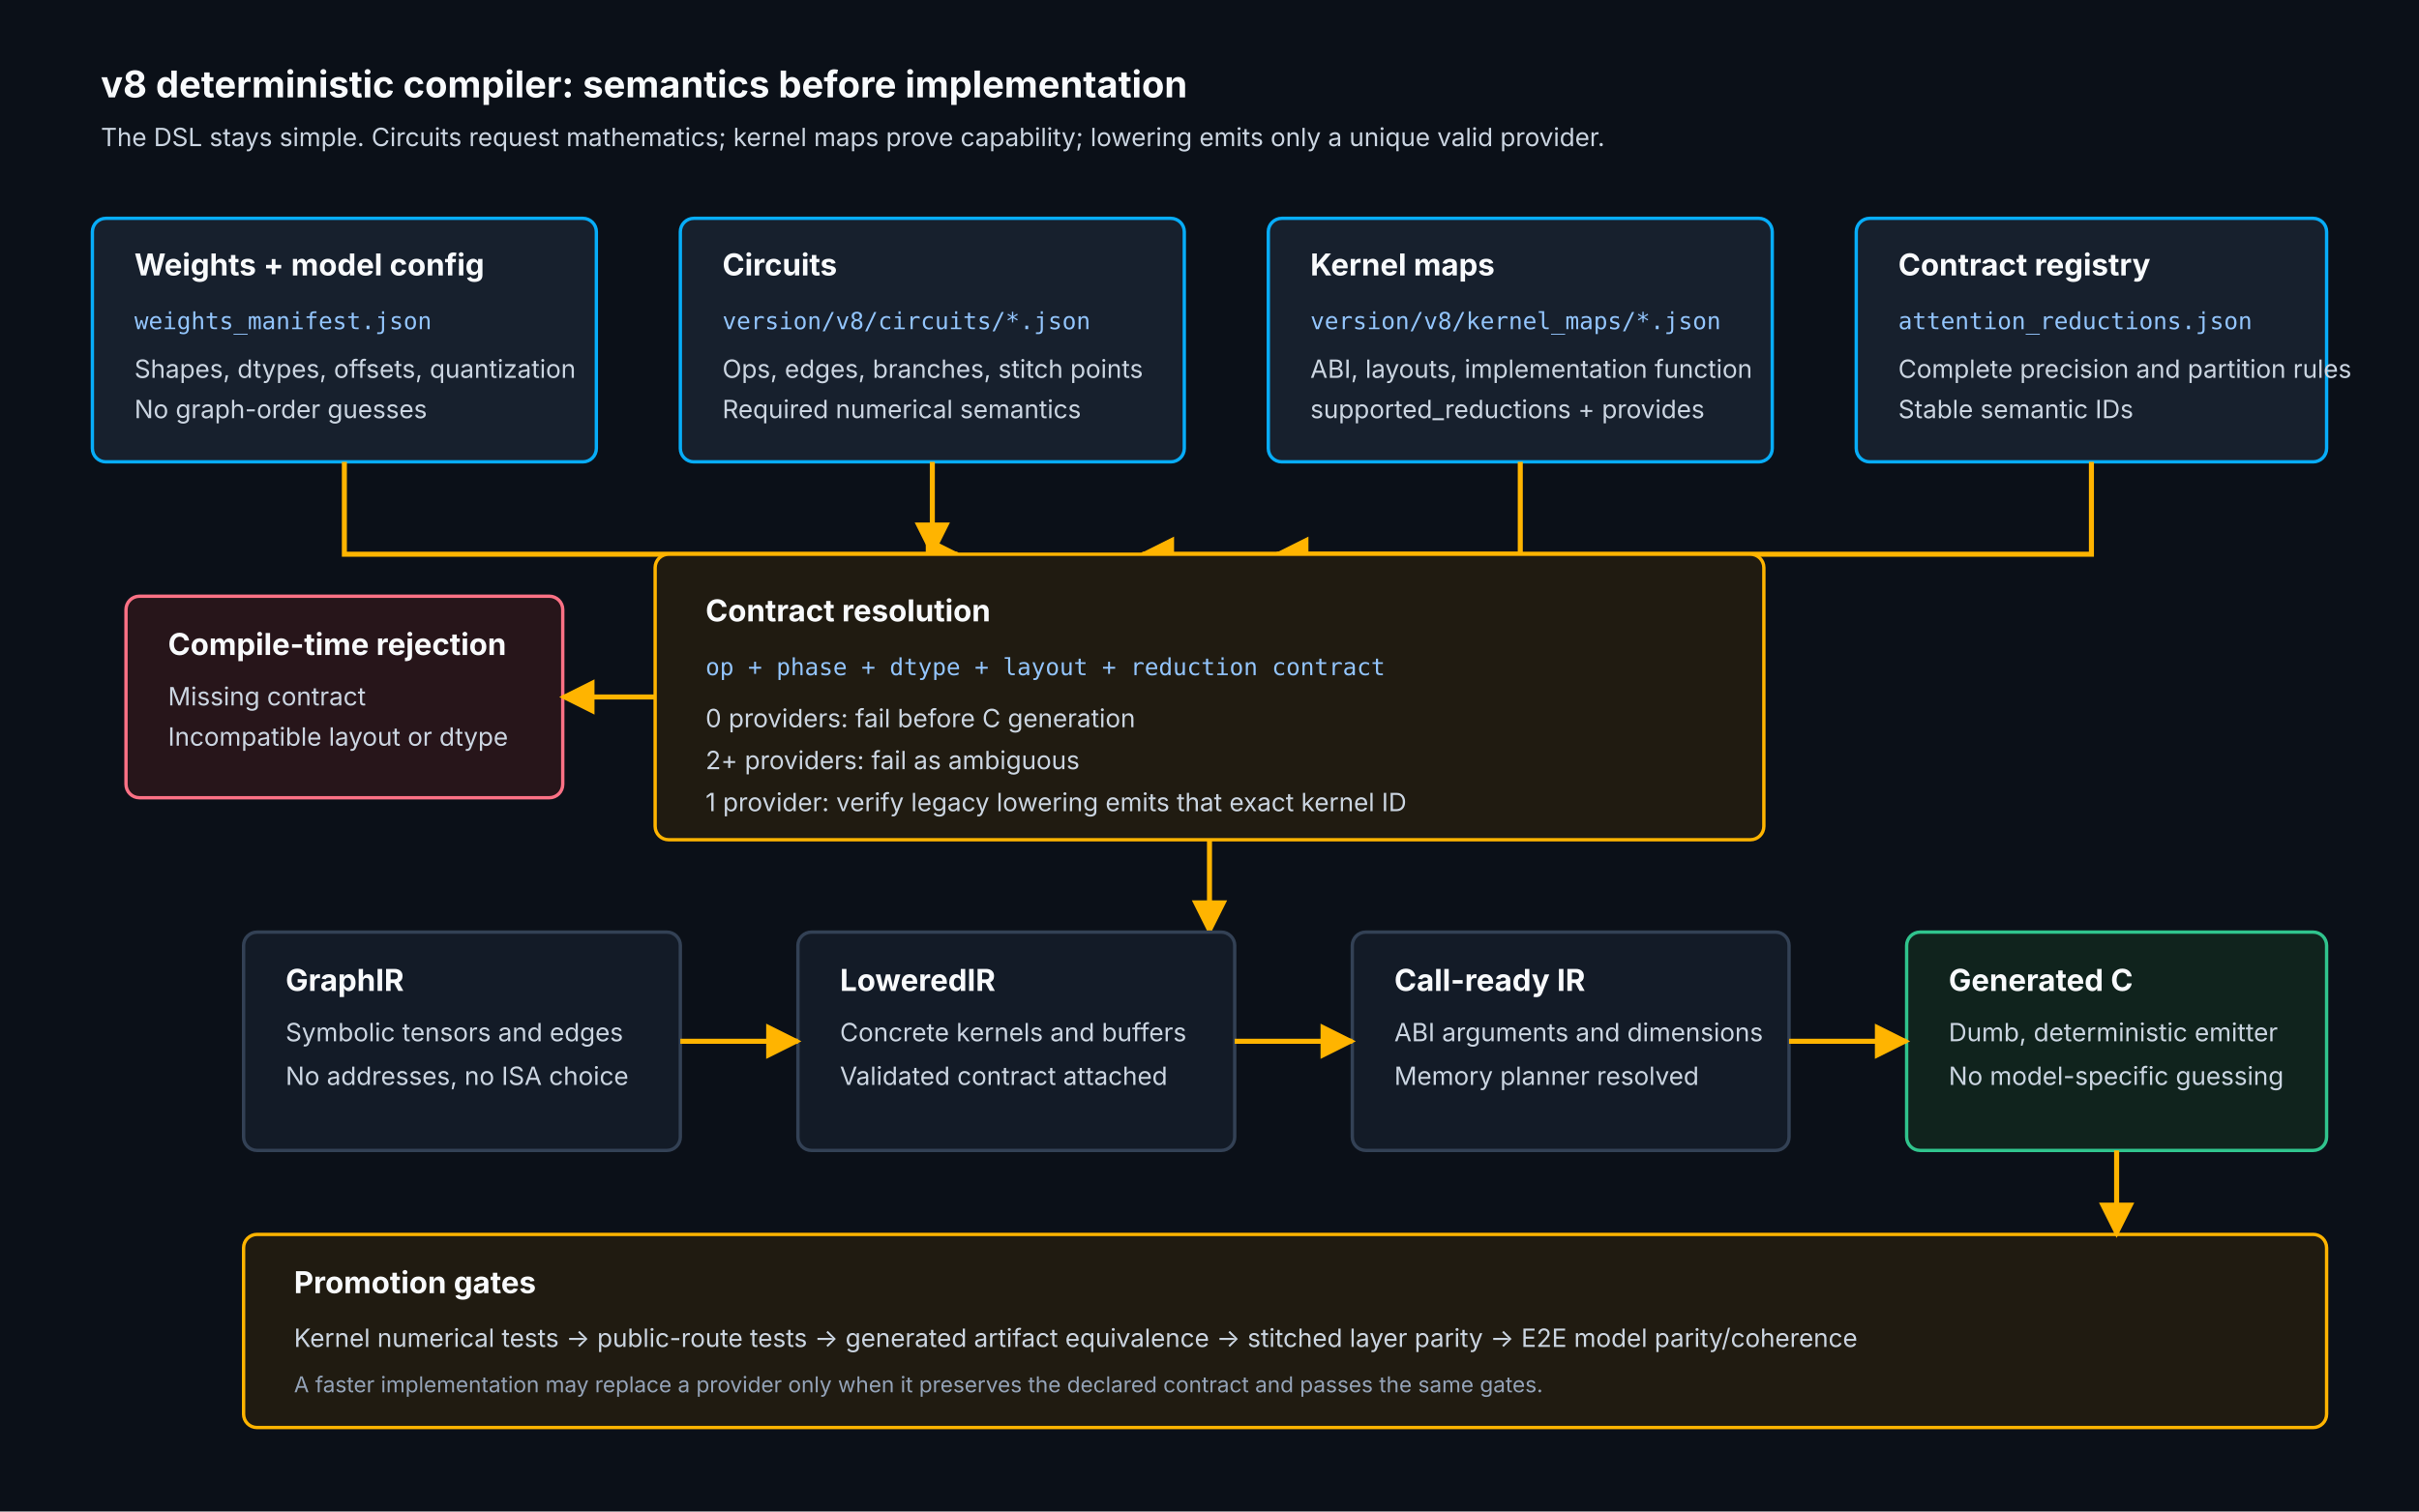
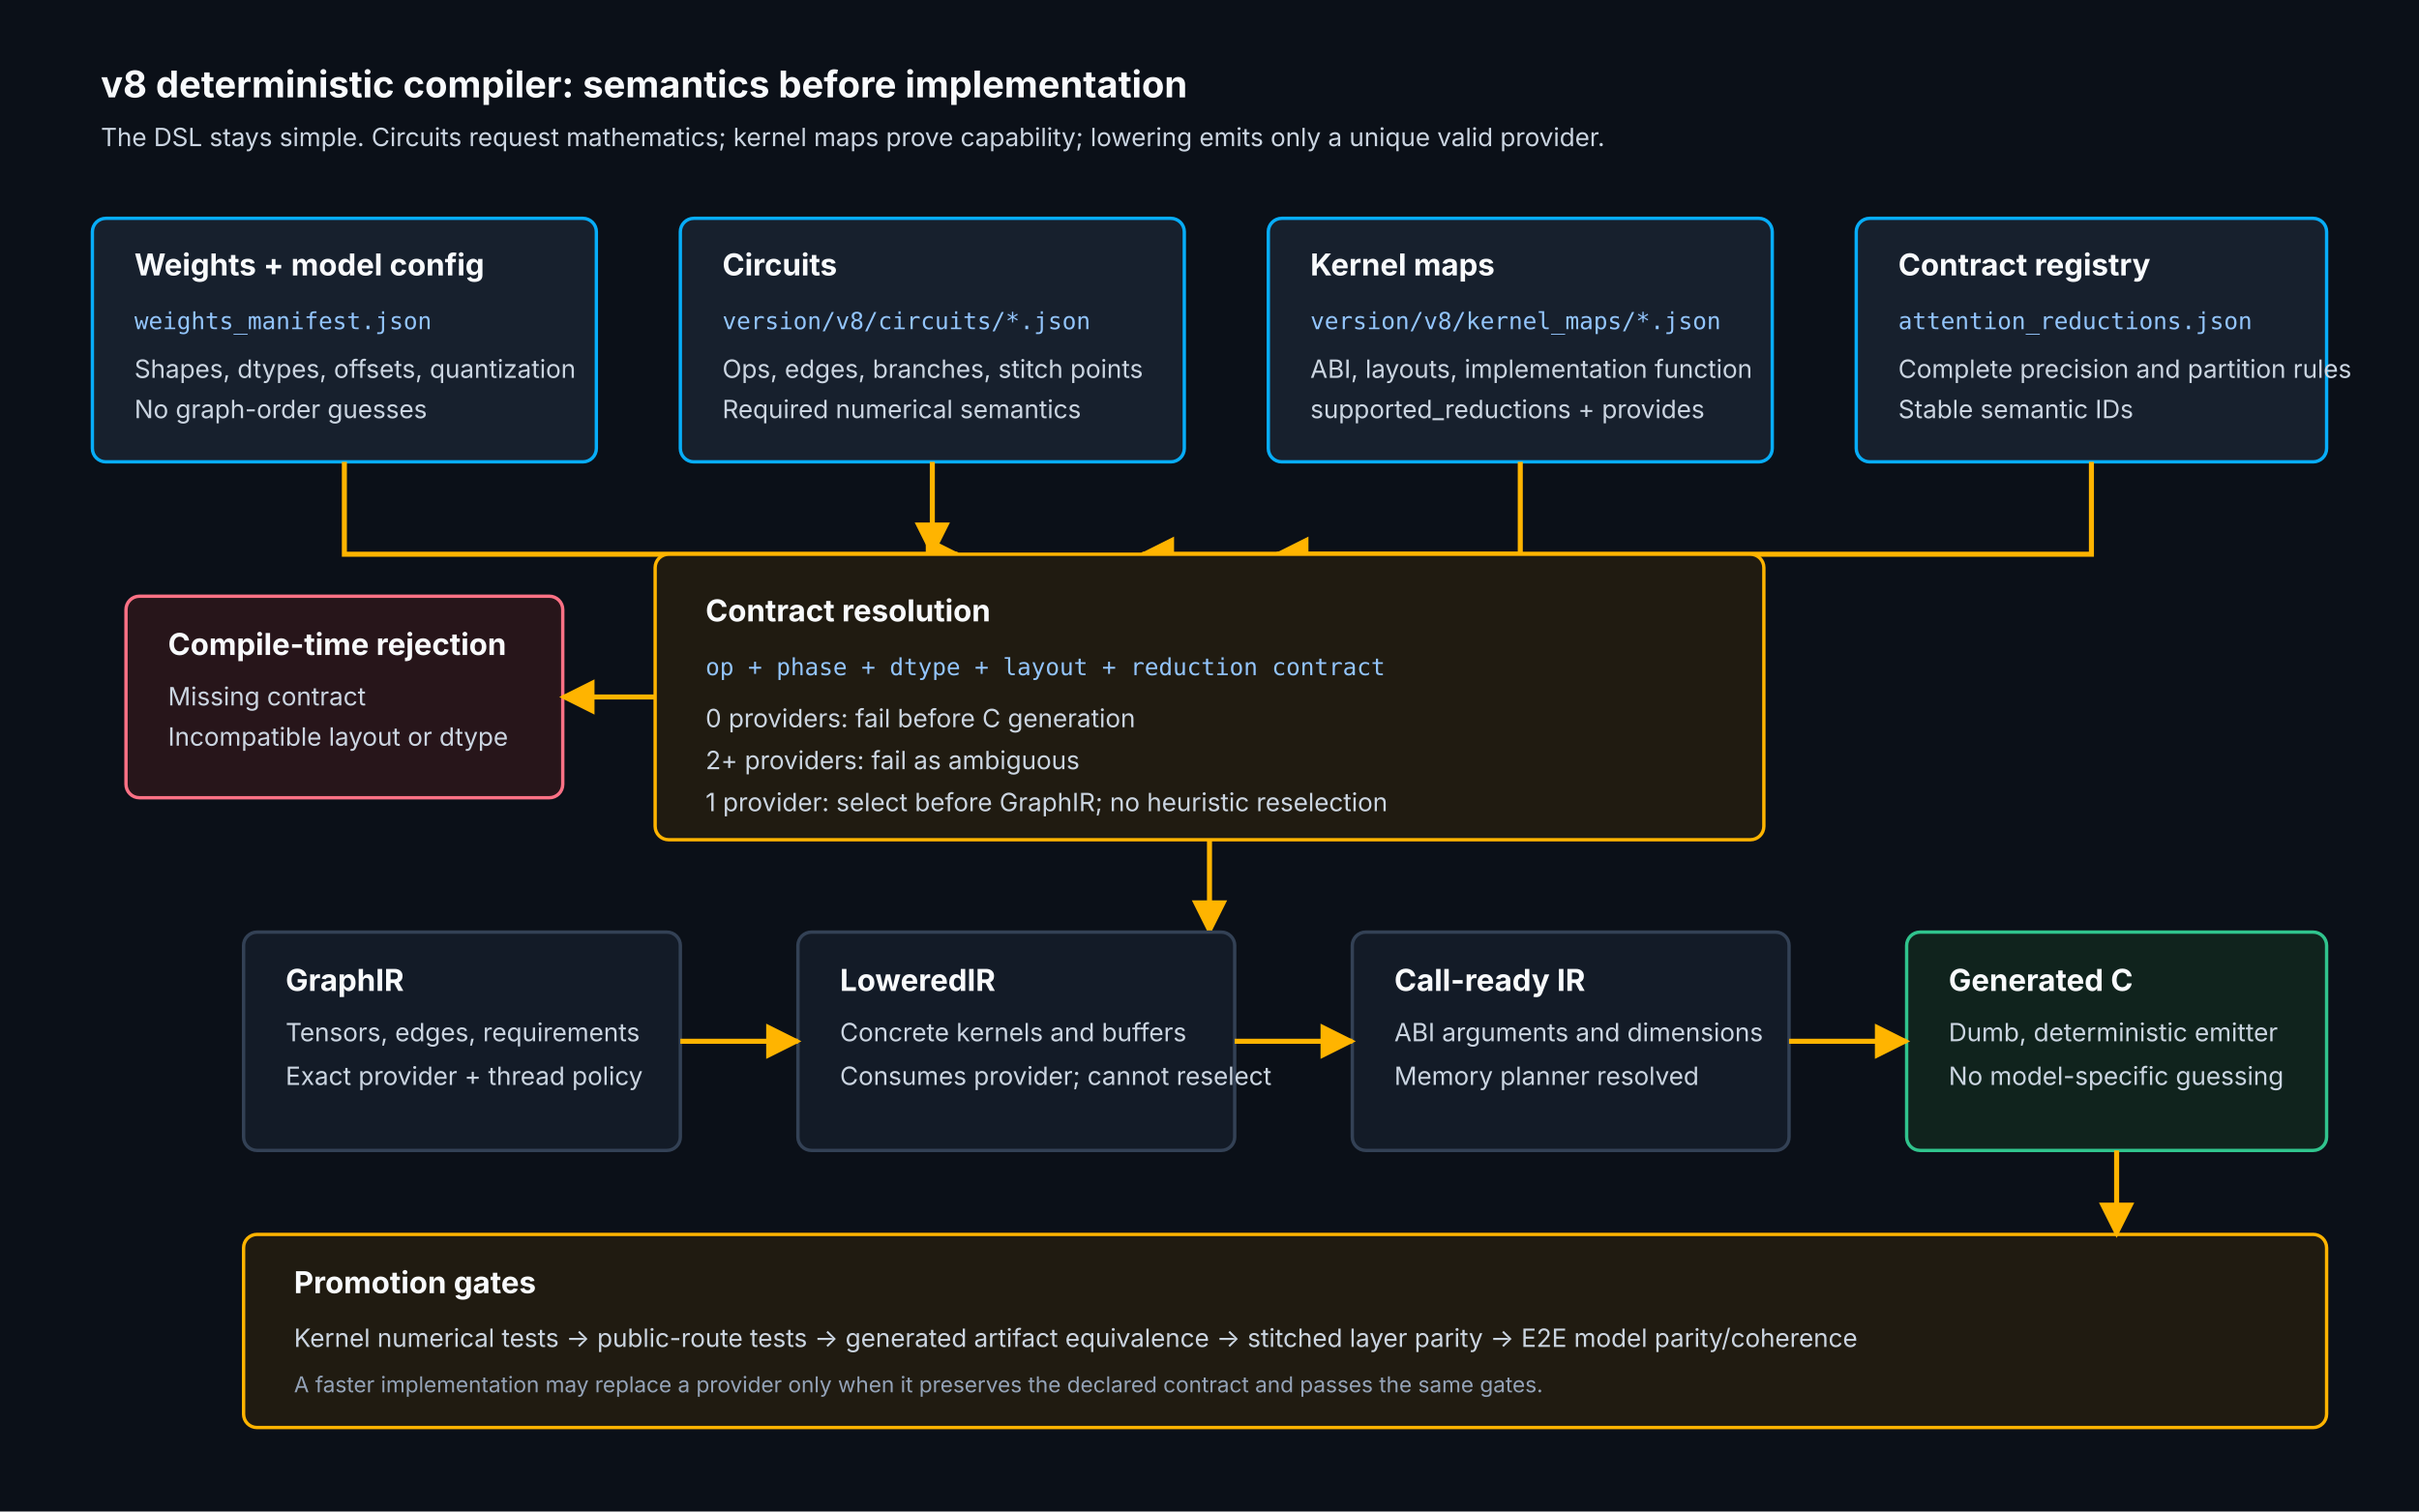
<svg xmlns="http://www.w3.org/2000/svg" width="1440" height="900" viewBox="0 0 1440 900" role="img" aria-labelledby="title desc">
  <defs>
    <marker id="arrow" viewBox="0 0 10 10" refX="9" refY="5" markerWidth="7" markerHeight="7" orient="auto-start-reverse">
      <path d="M 0 0 L 10 5 L 0 10 z" fill="#ffb400" />
    </marker>
    <style>
      .bg{fill:#0b1018}.panel{fill:#131b27;stroke:#334155;stroke-width:2}.input{fill:#17202d;stroke:#07adf8;stroke-width:2}.gate{fill:#201b11;stroke:#ffb400;stroke-width:2}.ok{fill:#10231d;stroke:#30c48d;stroke-width:2}.fail{fill:#27151a;stroke:#fb7185;stroke-width:2}.t{fill:#f8fafc;font:700 22px Inter,Arial,sans-serif}.h{fill:#f8fafc;font:700 18px Inter,Arial,sans-serif}.p{fill:#cbd5e1;font:15px Inter,Arial,sans-serif}.m{fill:#93c5fd;font:14px 'JetBrains Mono',monospace}.small{fill:#94a3b8;font:13px Inter,Arial,sans-serif}.line{fill:none;stroke:#ffb400;stroke-width:3;marker-end:url(#arrow)}
    </style>
  </defs>
  <rect class="bg" width="1440" height="900" />
  <text class="t" x="60" y="58">v8 deterministic compiler: semantics before implementation</text>
  <text class="p" x="60" y="87">The DSL stays simple. Circuits request mathematics; kernel maps prove capability; lowering emits only a unique valid provider.</text>
  <rect class="input" x="55" y="130" width="300" height="145" rx="8" />
  <text class="h" x="80" y="164">Weights + model config</text>
  <text class="m" x="80" y="196">weights_manifest.json</text>
  <text class="p" x="80" y="225">Shapes, dtypes, offsets, quantization</text>
  <text class="p" x="80" y="249">No graph-order guesses</text>
  <rect class="input" x="405" y="130" width="300" height="145" rx="8" />
  <text class="h" x="430" y="164">Circuits</text>
  <text class="m" x="430" y="196">version/v8/circuits/*.json</text>
  <text class="p" x="430" y="225">Ops, edges, branches, stitch points</text>
  <text class="p" x="430" y="249">Required numerical semantics</text>
  <rect class="input" x="755" y="130" width="300" height="145" rx="8" />
  <text class="h" x="780" y="164">Kernel maps</text>
  <text class="m" x="780" y="196">version/v8/kernel_maps/*.json</text>
  <text class="p" x="780" y="225">ABI, layouts, implementation function</text>
  <text class="p" x="780" y="249">supported_reductions + provides</text>
  <rect class="input" x="1105" y="130" width="280" height="145" rx="8" />
  <text class="h" x="1130" y="164">Contract registry</text>
  <text class="m" x="1130" y="196">attention_reductions.json</text>
  <text class="p" x="1130" y="225">Complete precision and partition rules</text>
  <text class="p" x="1130" y="249">Stable semantic IDs</text>
  <path class="line" d="M205 275 V330 H570" />
  <path class="line" d="M555 275 V330" />
  <path class="line" d="M905 275 V330 H680" />
  <path class="line" d="M1245 275 V330 H760" />
  <rect class="gate" x="390" y="330" width="660" height="170" rx="8" />
  <text class="h" x="420" y="370">Contract resolution</text>
  <text class="m" x="420" y="402">op + phase + dtype + layout + reduction contract</text>
  <text class="p" x="420" y="433">0 providers: fail before C generation</text>
  <text class="p" x="420" y="458">2+ providers: fail as ambiguous</text>
-   <text class="p" x="420" y="483">1 provider: verify legacy lowering emits that exact kernel ID</text>
+   <text class="p" x="420" y="483">1 provider: select before GraphIR; no heuristic reselection</text>
  <rect class="fail" x="75" y="355" width="260" height="120" rx="8" />
  <text class="h" x="100" y="390">Compile-time rejection</text>
  <text class="p" x="100" y="420">Missing contract</text>
  <text class="p" x="100" y="444">Incompatible layout or dtype</text>
  <path class="line" d="M390 415 H335" />
  <path class="line" d="M720 500 V555" />
  <rect class="panel" x="145" y="555" width="260" height="130" rx="8" />
  <text class="h" x="170" y="590">GraphIR</text>
-   <text class="p" x="170" y="620">Symbolic tensors and edges</text>
-   <text class="p" x="170" y="646">No addresses, no ISA choice</text>
+   <text class="p" x="170" y="620">Tensors, edges, requirements</text>
+   <text class="p" x="170" y="646">Exact provider + thread policy</text>
  <rect class="panel" x="475" y="555" width="260" height="130" rx="8" />
  <text class="h" x="500" y="590">LoweredIR</text>
  <text class="p" x="500" y="620">Concrete kernels and buffers</text>
-   <text class="p" x="500" y="646">Validated contract attached</text>
+   <text class="p" x="500" y="646">Consumes provider; cannot reselect</text>
  <rect class="panel" x="805" y="555" width="260" height="130" rx="8" />
  <text class="h" x="830" y="590">Call-ready IR</text>
  <text class="p" x="830" y="620">ABI arguments and dimensions</text>
  <text class="p" x="830" y="646">Memory planner resolved</text>
  <rect class="ok" x="1135" y="555" width="250" height="130" rx="8" />
  <text class="h" x="1160" y="590">Generated C</text>
  <text class="p" x="1160" y="620">Dumb, deterministic emitter</text>
  <text class="p" x="1160" y="646">No model-specific guessing</text>
  <path class="line" d="M405 620 H475" />
  <path class="line" d="M735 620 H805" />
  <path class="line" d="M1065 620 H1135" />
  <rect class="gate" x="145" y="735" width="1240" height="115" rx="8" />
  <text class="h" x="175" y="770">Promotion gates</text>
  <text class="p" x="175" y="802">Kernel numerical tests → public-route tests → generated artifact equivalence → stitched layer parity → E2E model parity/coherence</text>
  <text class="small" x="175" y="829">A faster implementation may replace a provider only when it preserves the declared contract and passes the same gates.</text>
  <path class="line" d="M1260 685 V735" />
</svg>
